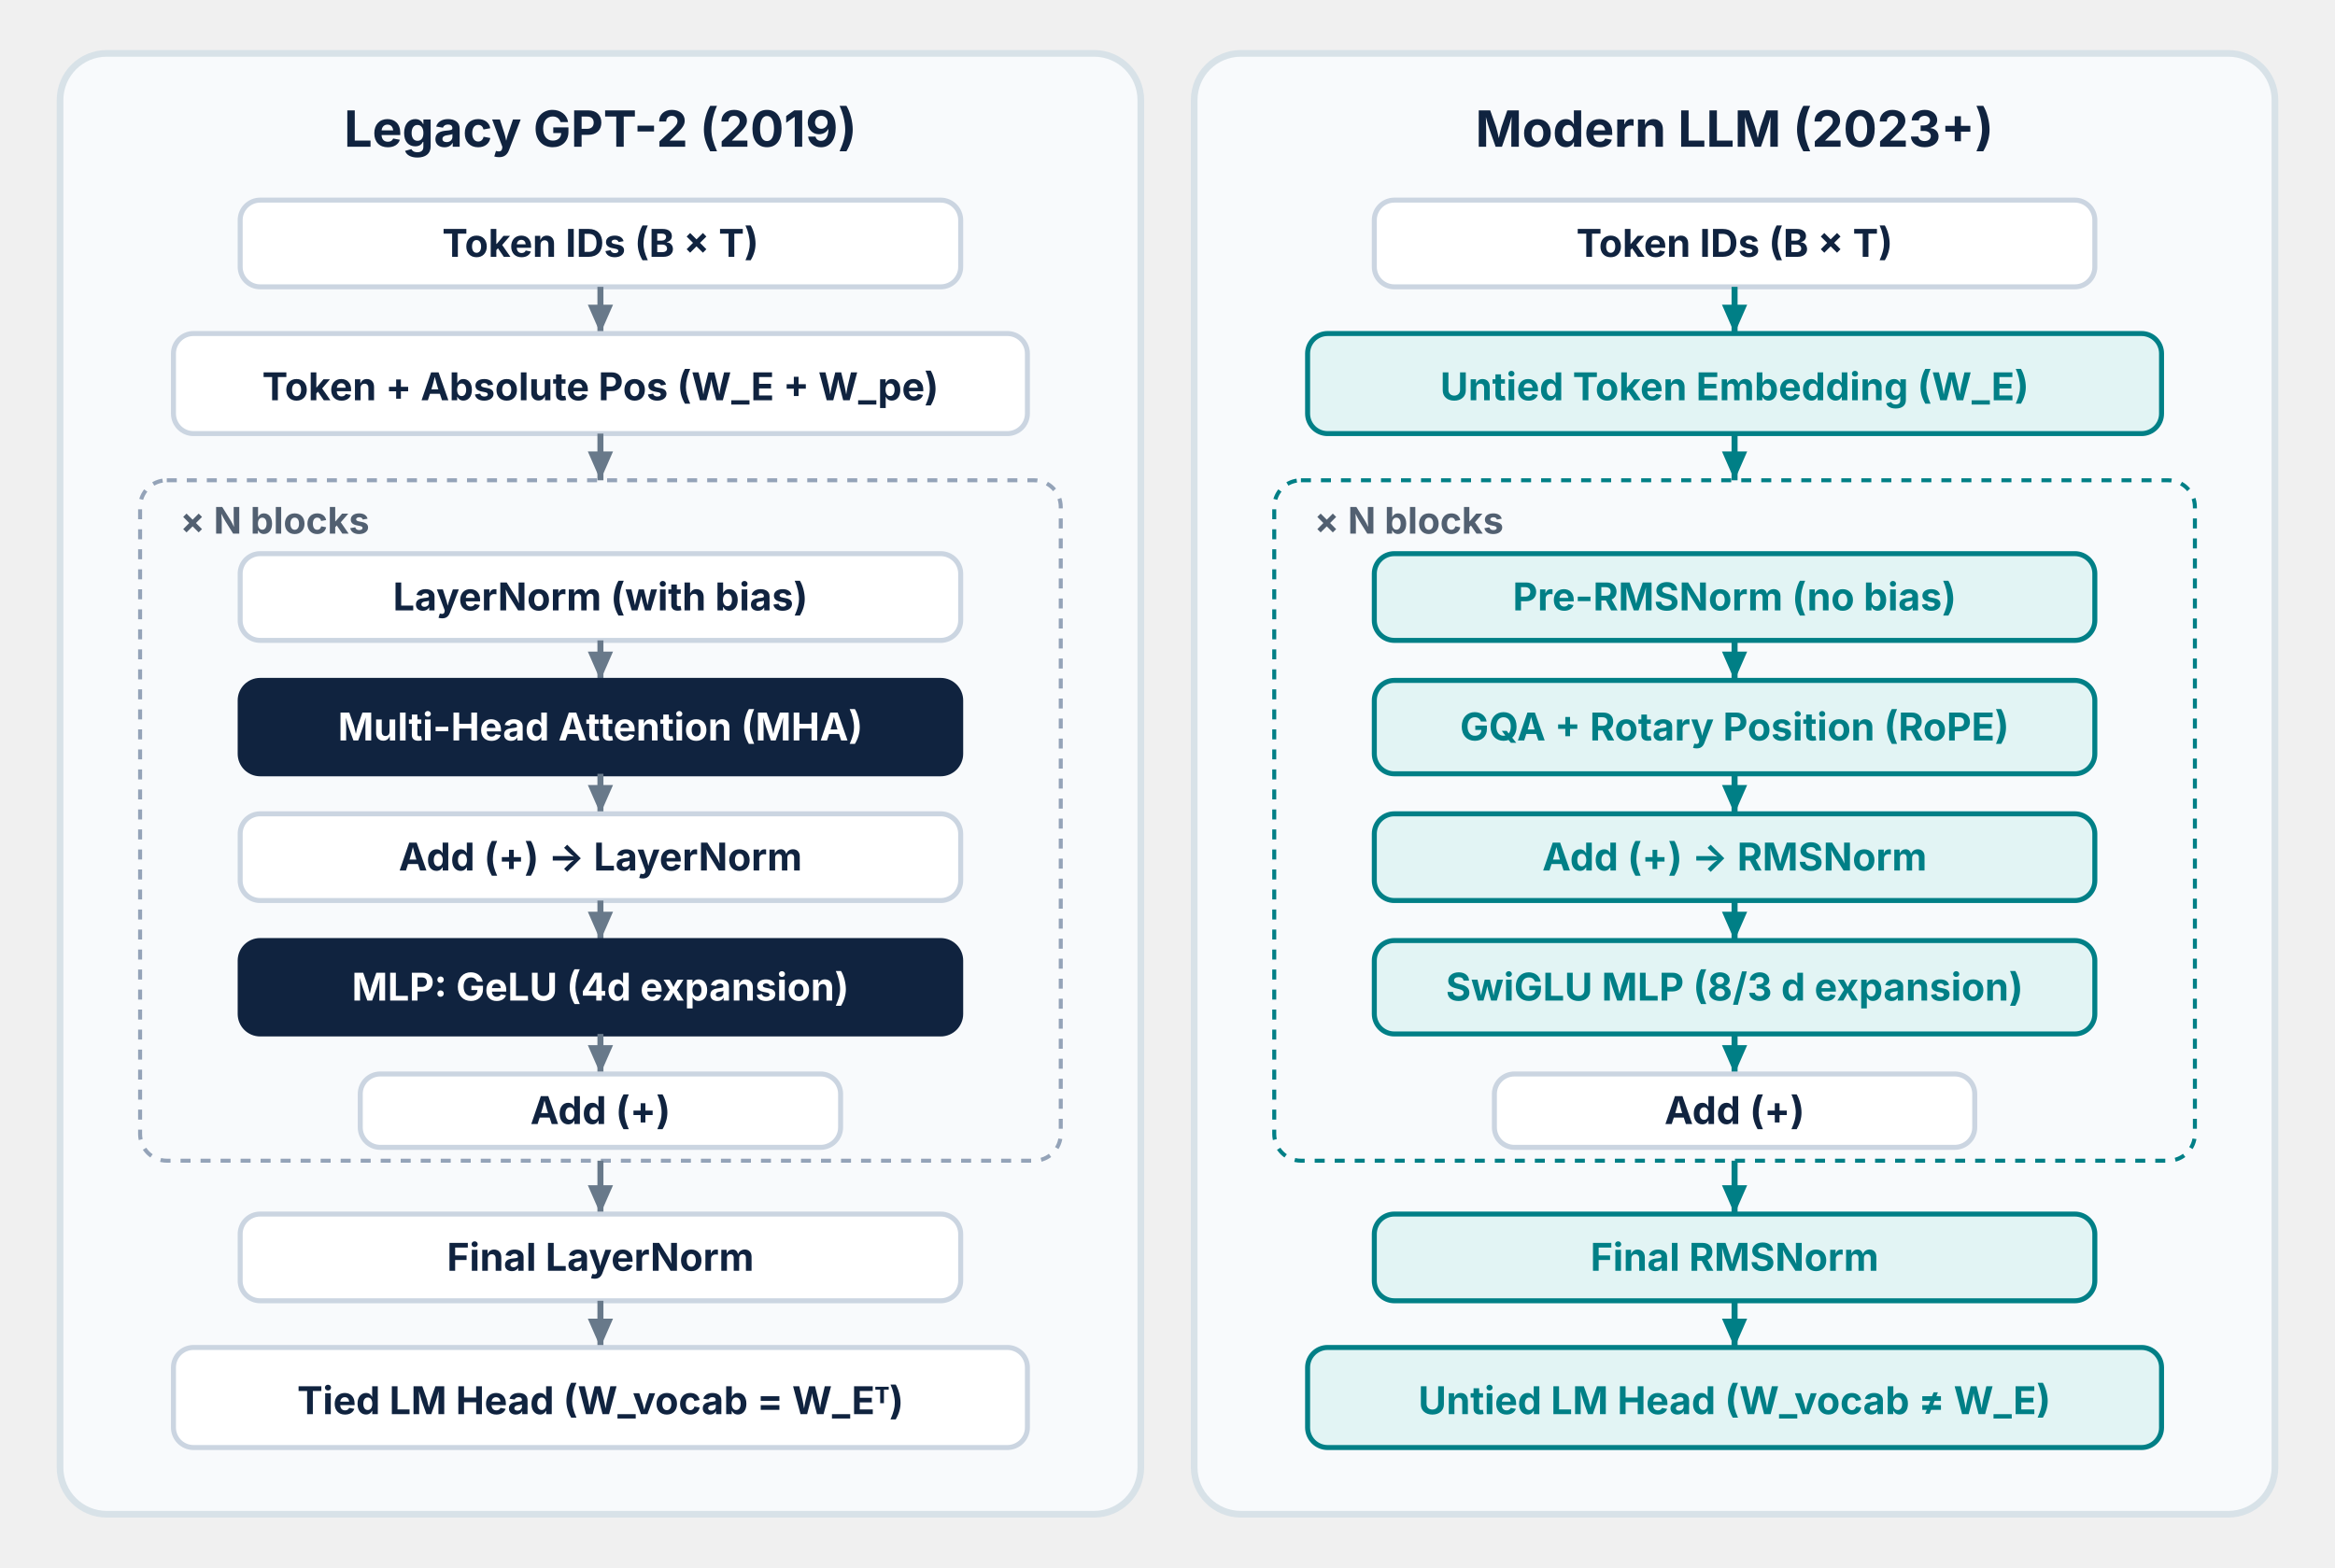
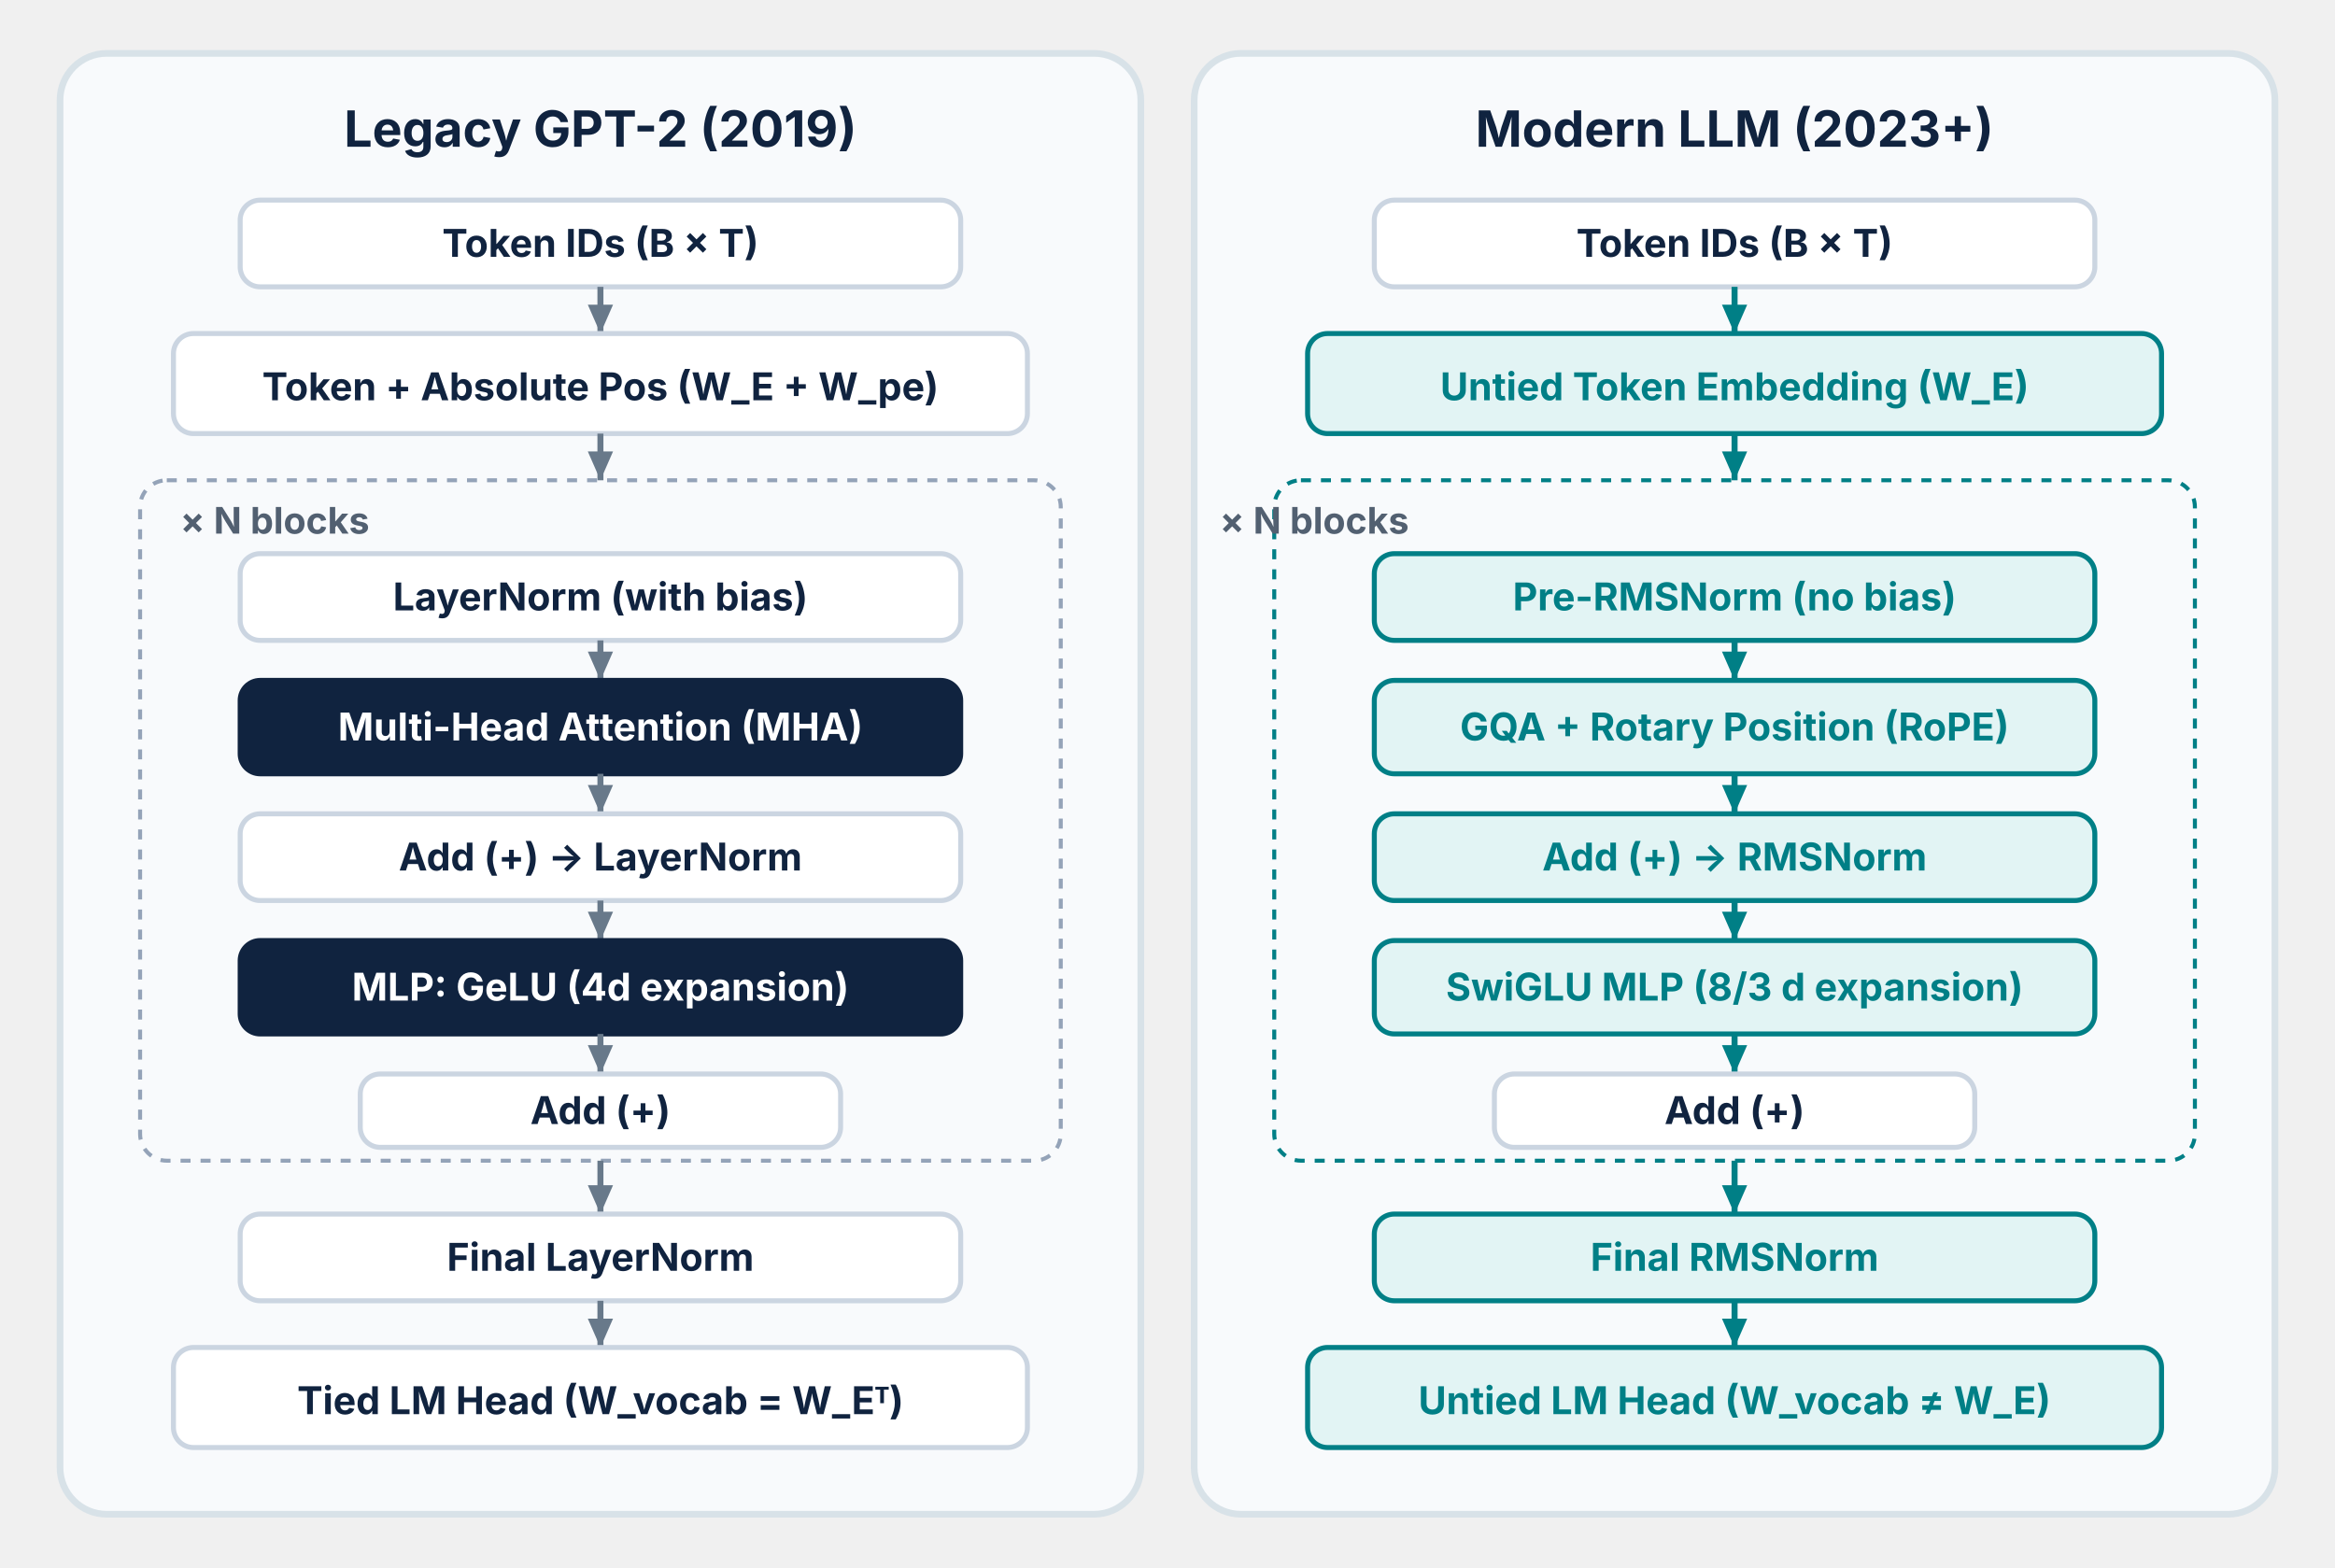
<svg xmlns="http://www.w3.org/2000/svg" viewBox="0 0 700 470" role="img" aria-labelledby="title desc">
  <defs>
    <marker id="arr" viewBox="0 0 10 10" refX="8" refY="5" markerWidth="6" markerHeight="6" orient="auto">
      <path d="M0 1.5 L8 5 L0 8.5 z" fill="#68798a" />
    </marker>
    <marker id="arr-teal" viewBox="0 0 10 10" refX="8" refY="5" markerWidth="6" markerHeight="6" orient="auto">
      <path d="M0 1.5 L8 5 L0 8.5 z" fill="#007f86" />
    </marker>
    <style>
      text { font-family: Inter, ui-sans-serif, system-ui, -apple-system, BlinkMacSystemFont, "Segoe UI", sans-serif; }
      .panel { fill: #f8fafc; stroke: #d8e2e8; stroke-width: 2; rx: 14; }
      .node { fill: #ffffff; stroke: #cbd5e1; stroke-width: 1.5; rx: 6; }
      .core { fill: #10233f; stroke: #10233f; stroke-width: 1.5; rx: 6; }
      .accent { fill: #e2f4f4; stroke: #007f86; stroke-width: 1.5; rx: 6; }
      .flow { fill: none; stroke: #68798a; stroke-width: 1.8; marker-end: url(#arr); }
      .flow-t { fill: none; stroke: #007f86; stroke-width: 1.8; marker-end: url(#arr-teal); }
      .title { fill: #10233f; font-size: 15px; font-weight: 750; text-anchor: middle; }
      .lbl { fill: #10233f; font-size: 11.5px; font-weight: 650; text-anchor: middle; }
      .lbl-inv { fill: #ffffff; font-size: 11.5px; font-weight: 700; text-anchor: middle; }
      .lbl-t { fill: #007f86; font-size: 11.5px; font-weight: 750; text-anchor: middle; }
      .repeat { fill: #526071; font-size: 11px; font-weight: 650; }
      @media (prefers-color-scheme: dark) {
        .panel { fill: #131d2a; stroke: #2c4052; }
        .node { fill: #182534; stroke: #334b63; }
        .core { fill: #2c4052; stroke: #54d2d8; }
        .accent { fill: #173b40; stroke: #54d2d8; }
        .title { fill: #f3f7fa; }
        .lbl { fill: #f3f7fa; }
        .lbl-t { fill: #54d2d8; }
        .repeat { fill: #94a3b8; }
      }
    </style>
  </defs>
  <rect class="panel" x="18" y="16" width="324" height="438" />
  <text class="title" x="180" y="44">Legacy GPT-2 (2019)</text>
  <rect class="node" x="72" y="60" width="216" height="26" />
  <text class="lbl" x="180" y="77">Token IDs (B × T)</text>
  <path class="flow" d="M180 86 V100" />
  <rect class="node" x="52" y="100" width="256" height="30" />
  <text class="lbl" x="180" y="120">Token + Absolute Pos (W_E + W_pe)</text>
  <path class="flow" d="M180 130 V144" />
  <rect x="42" y="144" width="276" height="204" fill="none" stroke="#94a3b8" stroke-dasharray="3,3" stroke-width="1.2" rx="8" />
  <text class="repeat" x="54" y="160">× N blocks</text>
  <rect class="node" x="72" y="166" width="216" height="26" />
  <text class="lbl" x="180" y="183">LayerNorm (with bias)</text>
  <path class="flow" d="M180 192 V204" />
  <rect class="core" x="72" y="204" width="216" height="28" />
  <text class="lbl-inv" x="180" y="222">Multi-Head Attention (MHA)</text>
  <path class="flow" d="M180 232 V244" />
  <rect class="node" x="72" y="244" width="216" height="26" />
  <text class="lbl" x="180" y="261">Add (+) → LayerNorm</text>
  <path class="flow" d="M180 270 V282" />
  <rect class="core" x="72" y="282" width="216" height="28" />
  <text class="lbl-inv" x="180" y="300">MLP: GeLU (4d expansion)</text>
  <path class="flow" d="M180 310 V322" />
  <rect class="node" x="108" y="322" width="144" height="22" />
  <text class="lbl" x="180" y="337">Add (+)</text>
  <path class="flow" d="M180 348 V364" />
  <rect class="node" x="72" y="364" width="216" height="26" />
  <text class="lbl" x="180" y="381">Final LayerNorm</text>
  <path class="flow" d="M180 390 V404" />
  <rect class="node" x="52" y="404" width="256" height="30" />
  <text class="lbl" x="180" y="424">Tied LM Head (W_vocab = W_Eᵀ)</text>
  <rect class="panel" x="358" y="16" width="324" height="438" />
  <text class="title" x="520" y="44">Modern LLM (2023+)</text>
  <rect class="node" x="412" y="60" width="216" height="26" />
  <text class="lbl" x="520" y="77">Token IDs (B × T)</text>
  <path class="flow-t" d="M520 86 V100" />
  <rect class="accent" x="392" y="100" width="256" height="30" />
  <text class="lbl-t" x="520" y="120">Untied Token Embedding (W_E)</text>
  <path class="flow-t" d="M520 130 V144" />
  <rect x="382" y="144" width="276" height="204" fill="none" stroke="#007f86" stroke-dasharray="3,3" stroke-width="1.2" rx="8" />
-   <text class="repeat" x="394" y="160" fill="#007f86">× N blocks</text>
+   <text class="repeat lbl-t" x="394" y="160">× N blocks</text>
  <rect class="accent" x="412" y="166" width="216" height="26" />
  <text class="lbl-t" x="520" y="183">Pre-RMSNorm (no bias)</text>
  <path class="flow-t" d="M520 192 V204" />
  <rect class="accent" x="412" y="204" width="216" height="28" />
  <text class="lbl-t" x="520" y="222">GQA + Rotary Position (RoPE)</text>
  <path class="flow-t" d="M520 232 V244" />
  <rect class="accent" x="412" y="244" width="216" height="26" />
  <text class="lbl-t" x="520" y="261">Add (+) → RMSNorm</text>
  <path class="flow-t" d="M520 270 V282" />
  <rect class="accent" x="412" y="282" width="216" height="28" />
  <text class="lbl-t" x="520" y="300">SwiGLU MLP (8/3 d expansion)</text>
  <path class="flow-t" d="M520 310 V322" />
  <rect class="node" x="448" y="322" width="144" height="22" />
  <text class="lbl" x="520" y="337">Add (+)</text>
  <path class="flow-t" d="M520 348 V364" />
  <rect class="accent" x="412" y="364" width="216" height="26" />
  <text class="lbl-t" x="520" y="381">Final RMSNorm</text>
  <path class="flow-t" d="M520 390 V404" />
  <rect class="accent" x="392" y="404" width="256" height="30" />
  <text class="lbl-t" x="520" y="424">Untied LM Head (W_vocab ≠ W_E)</text>
</svg>
